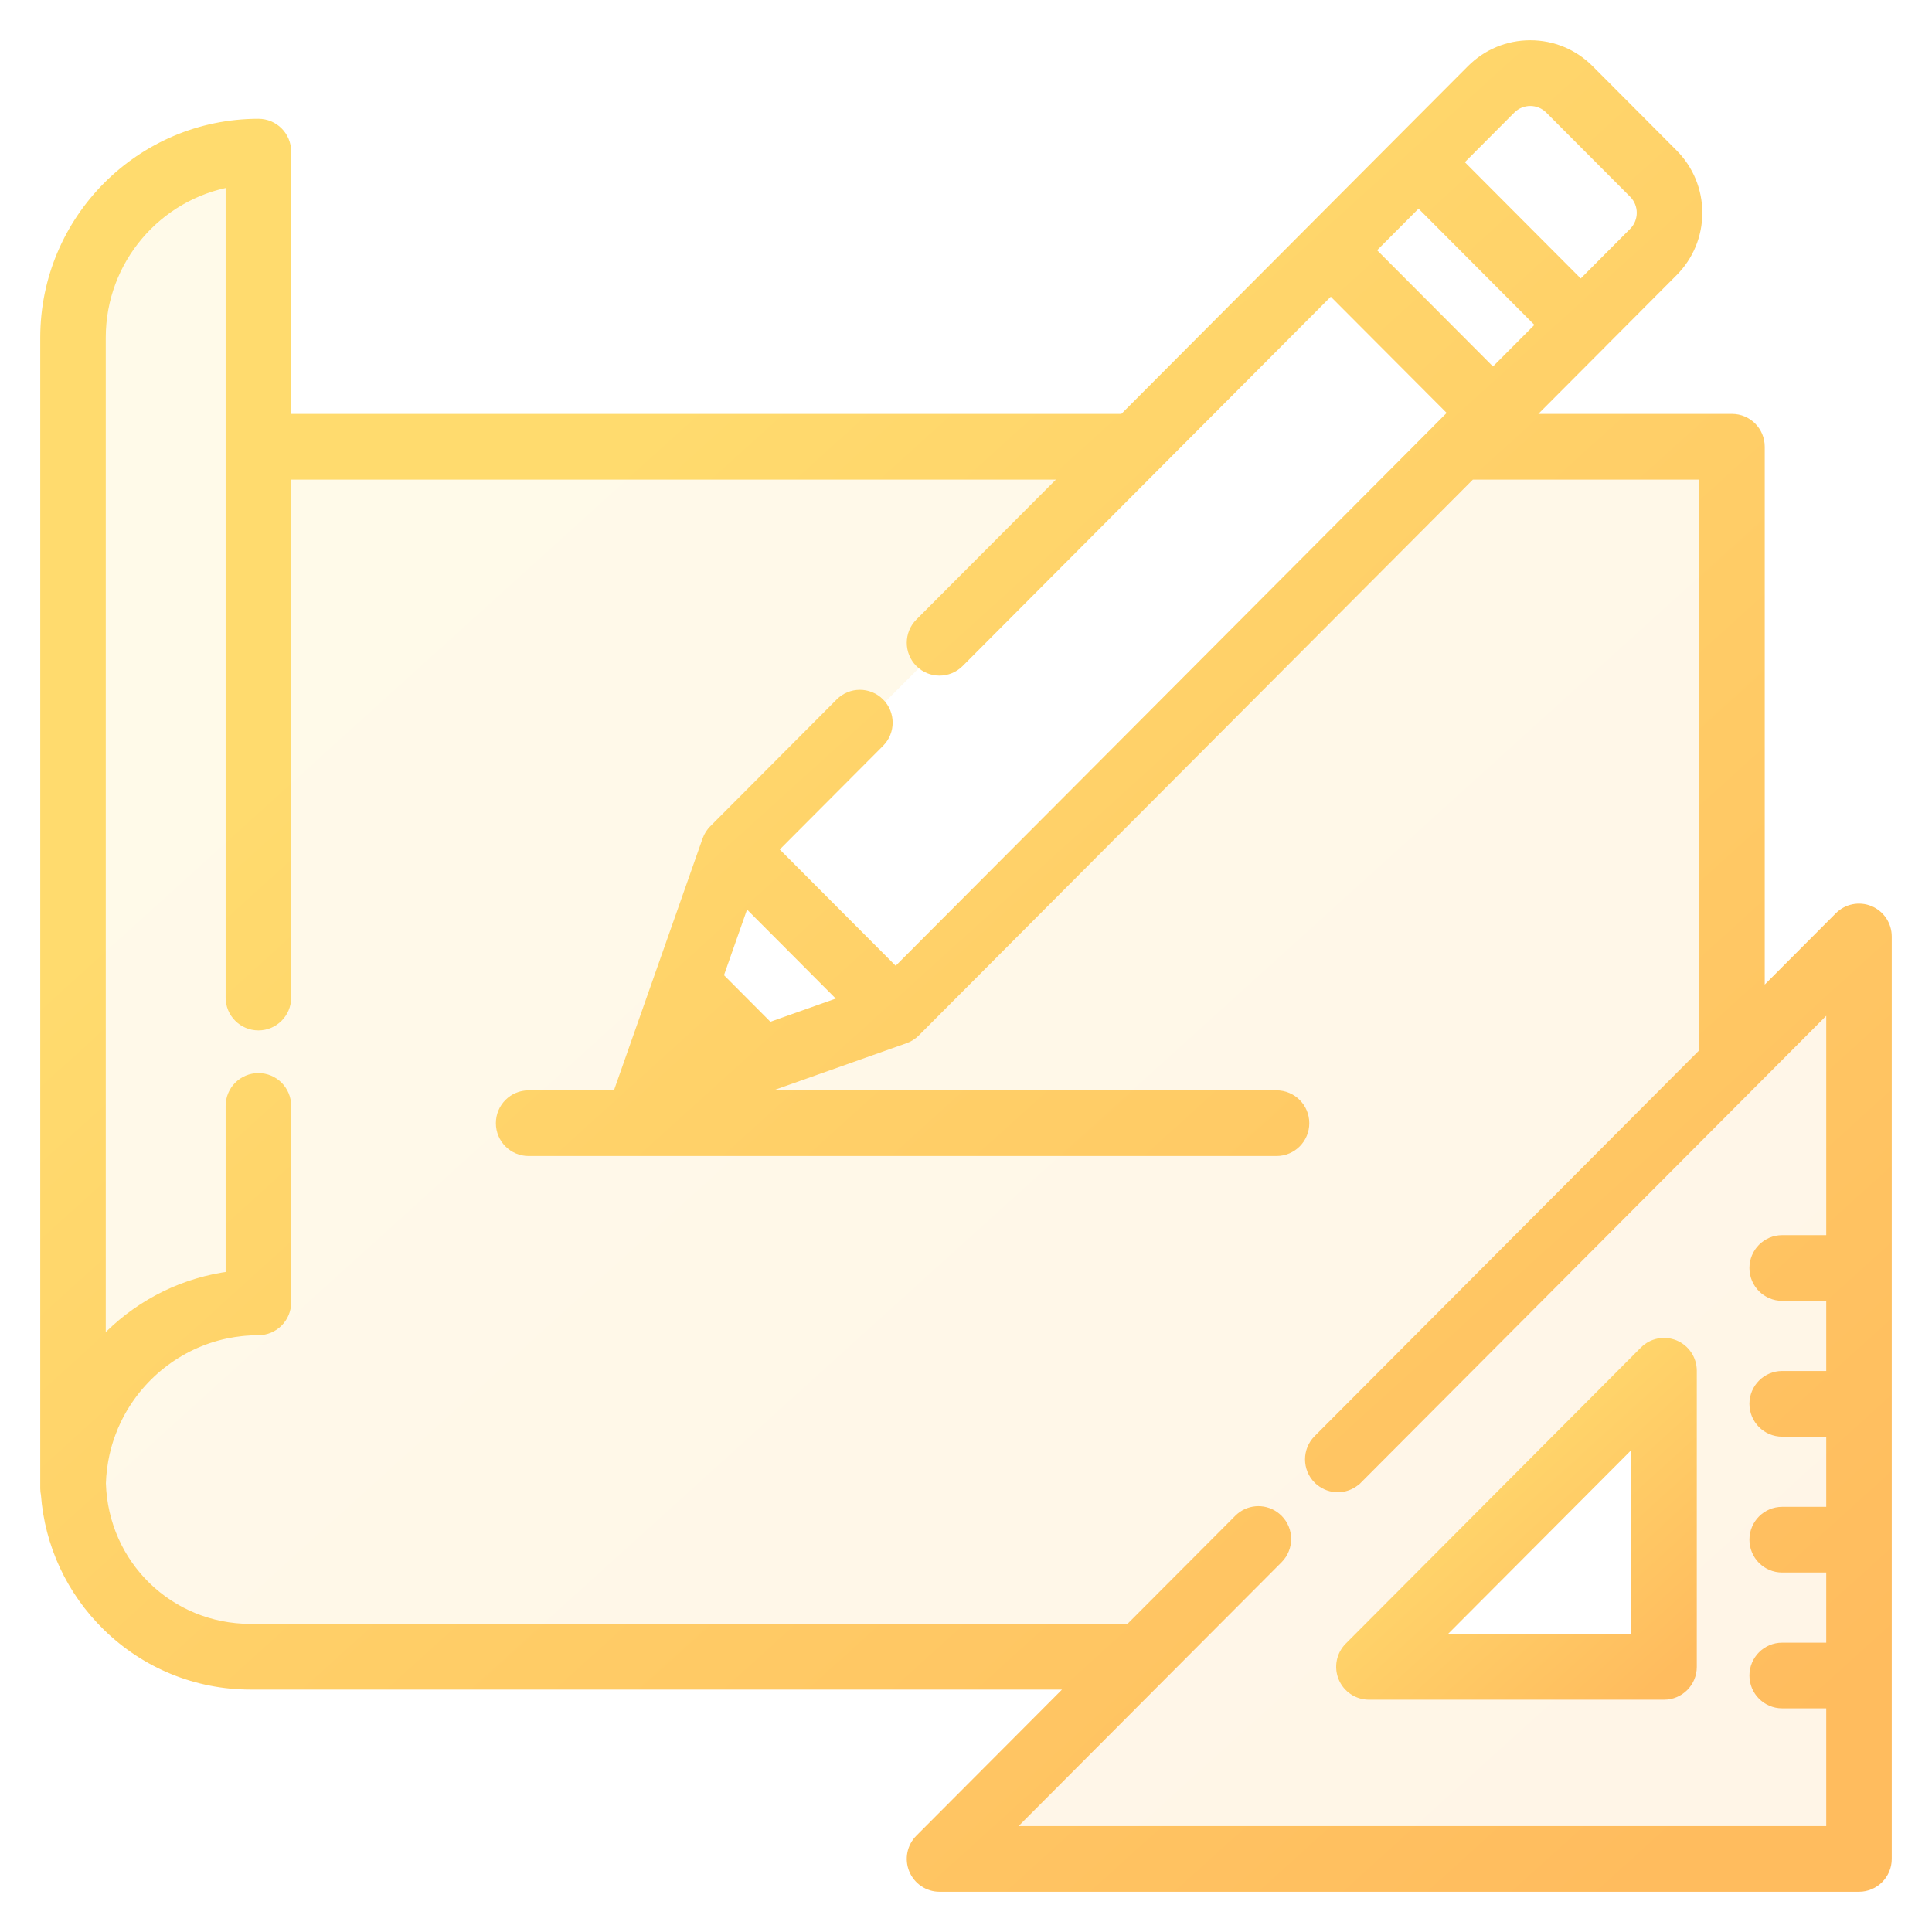
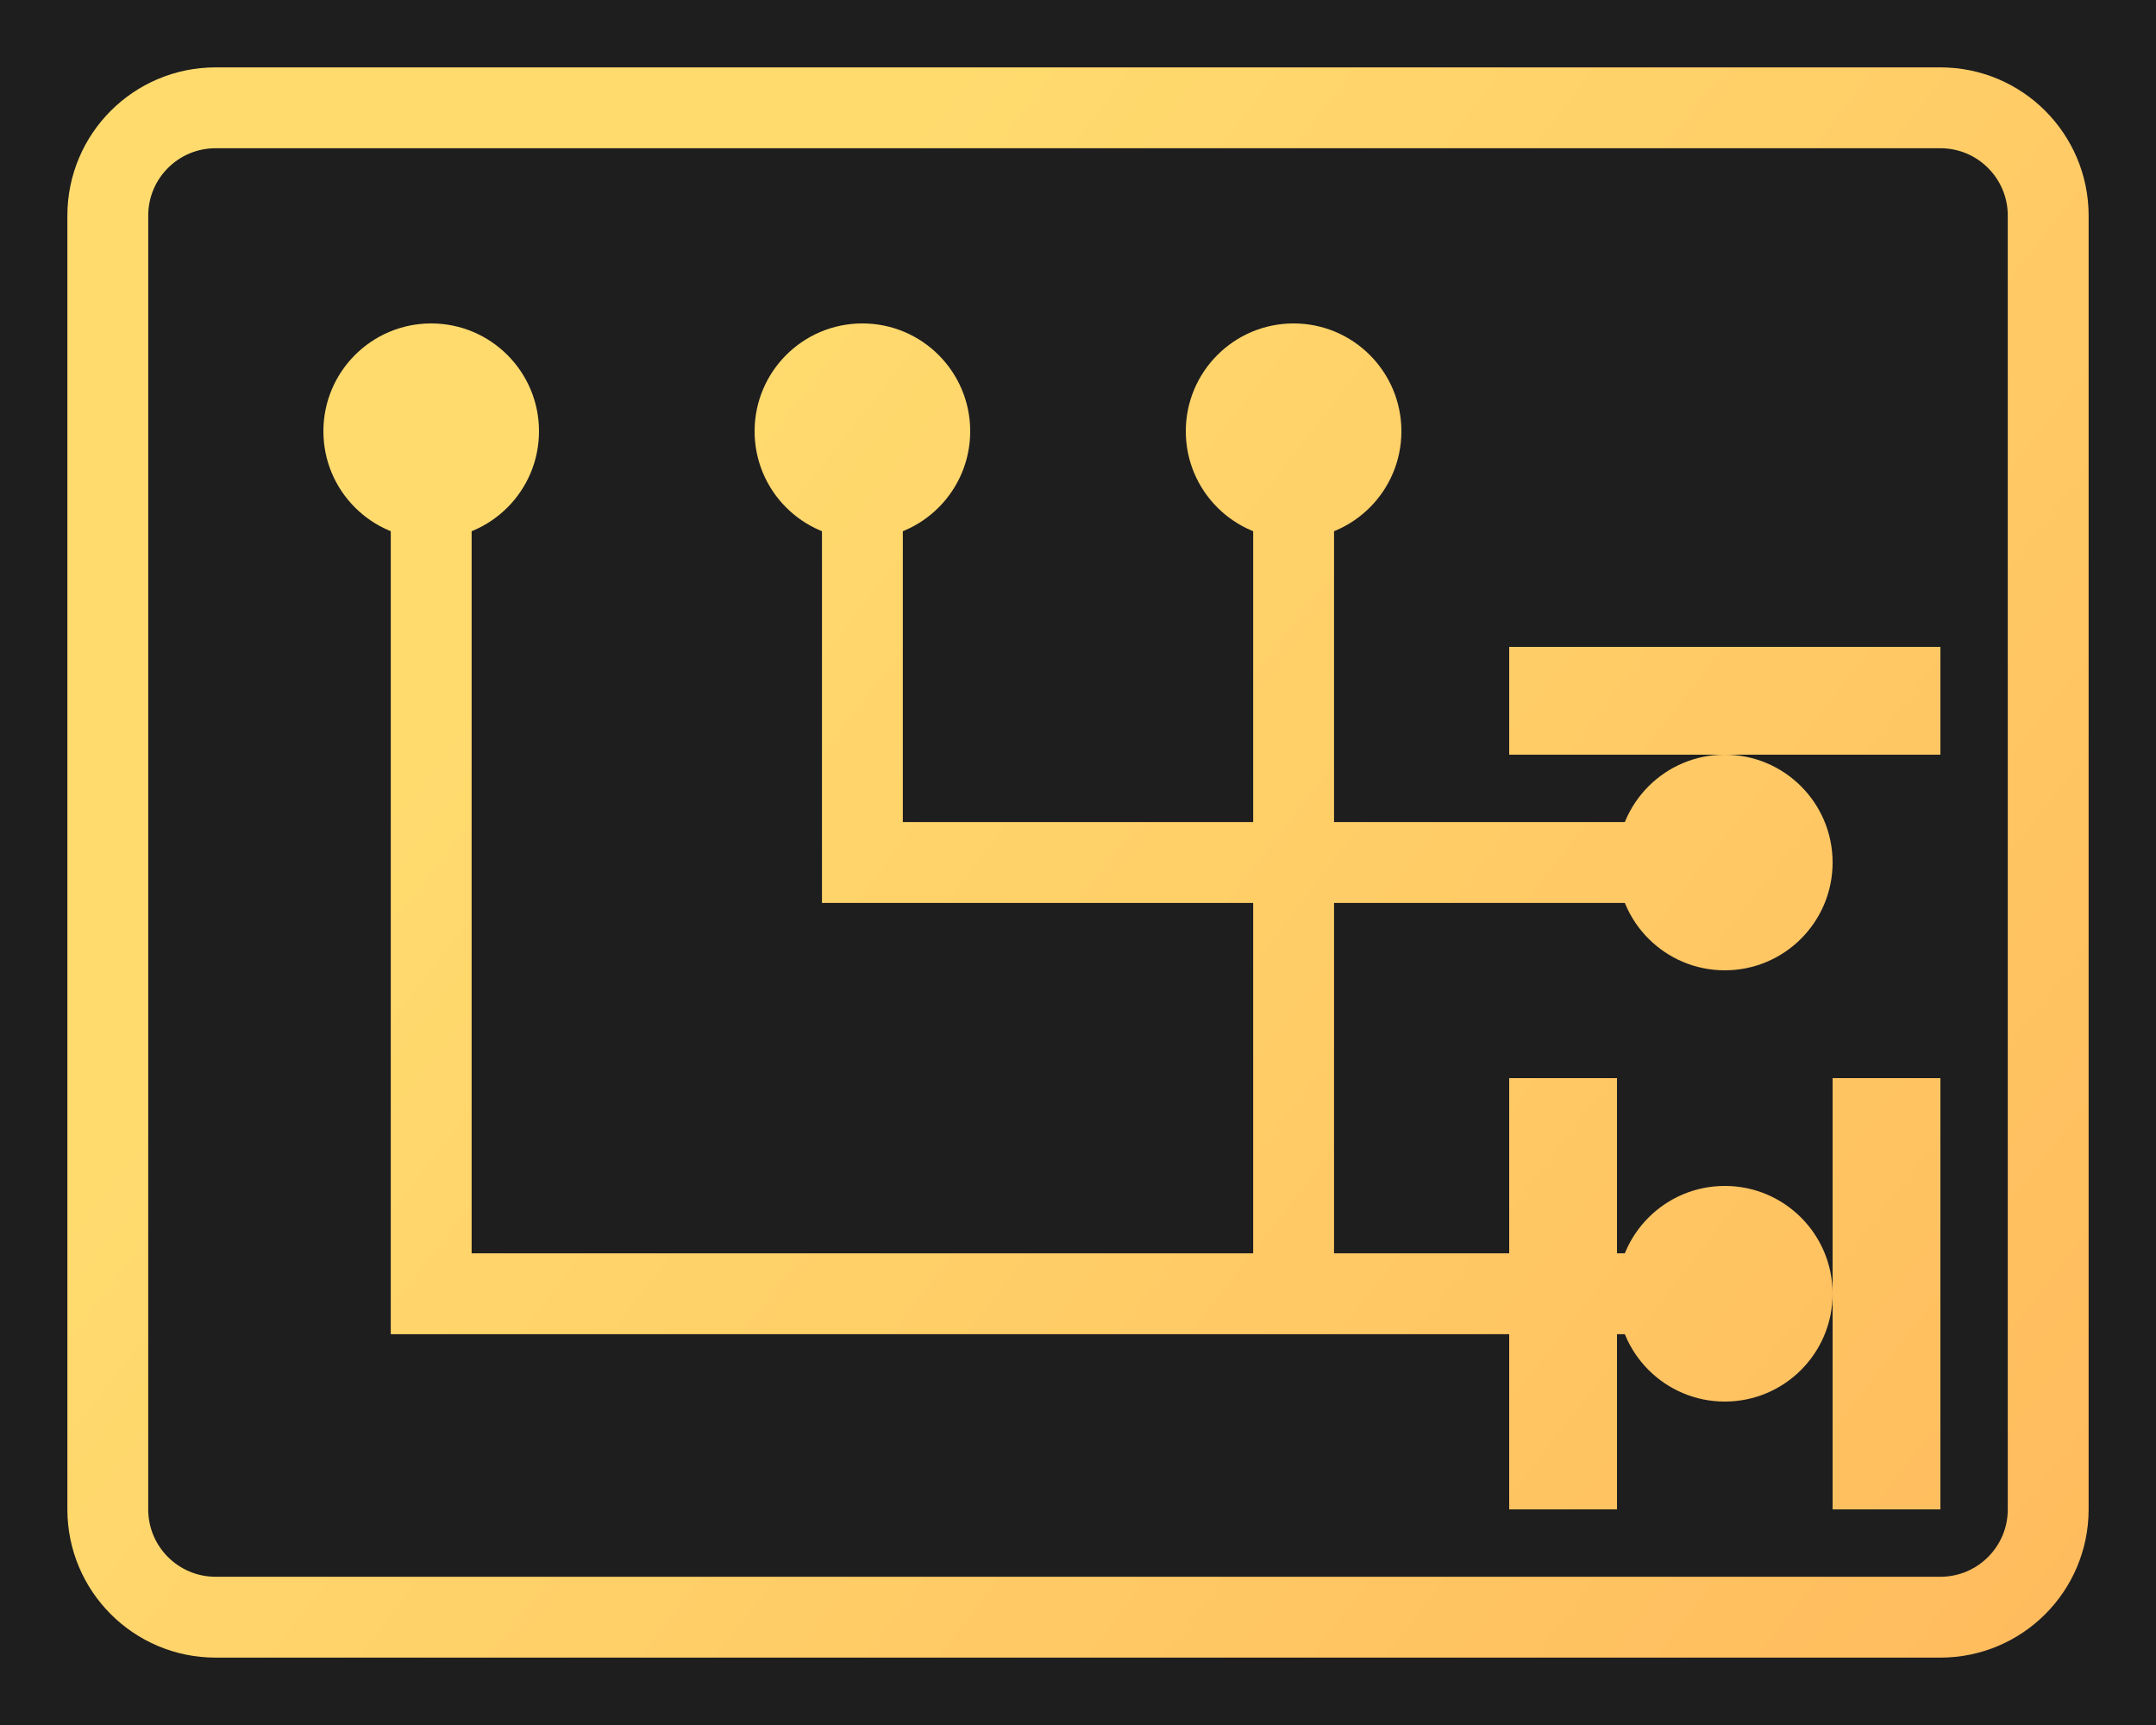
- <svg xmlns="http://www.w3.org/2000/svg" width="42" height="42" viewBox="0 0 42 42" fill="none">
-   <path opacity="0.15" fill-rule="evenodd" clip-rule="evenodd" d="M40.638 19.814C40.418 19.723 40.166 19.773 39.998 19.942L38.239 21.706V9.712C38.239 9.386 37.977 9.123 37.652 9.123H33.141L34.779 7.48L34.779 7.479L36.357 5.896C36.695 5.557 36.882 5.106 36.882 4.626C36.882 4.147 36.695 3.696 36.357 3.356L34.533 1.526C34.195 1.187 33.745 1 33.267 1C32.789 1 32.339 1.187 32.001 1.526L30.422 3.11L28.515 5.023L24.429 9.123H6.205V3.296C6.205 2.97 5.942 2.707 5.618 2.707C3.071 2.707 1 4.785 1 7.339V32.356C1 32.399 1.005 32.442 1.014 32.483C1.095 33.566 1.562 34.573 2.344 35.338C3.179 36.155 4.281 36.605 5.447 36.605H23.388L20.009 39.995C19.841 40.163 19.791 40.416 19.882 40.636C19.973 40.856 20.187 41 20.424 41H40.413C40.737 41 41 40.736 41 40.411V20.358C41 20.12 40.857 19.905 40.638 19.814ZM32.831 2.359C33.072 2.118 33.463 2.118 33.703 2.359L35.527 4.189C35.767 4.43 35.767 4.822 35.527 5.063L34.364 6.231L31.668 3.526L32.831 2.359ZM30.838 4.359L33.533 7.063L32.456 8.144L29.761 5.44L30.838 4.359ZM18.397 21.76L16.715 22.356L15.595 21.232L16.188 19.544L18.397 21.76ZM35.829 30.171L30.171 35.829C30.108 35.892 30.152 36 30.241 36H36V30.241C36 30.152 35.892 30.108 35.829 30.171ZM16 18.5L19.5 22L32.5 9L29 5.5L16 18.5Z" fill="url(#paint0_linear)" />
-   <path d="M36.4 29.255C36.18 29.164 35.928 29.214 35.76 29.383L29.344 35.819C29.176 35.988 29.126 36.241 29.217 36.461C29.308 36.681 29.522 36.825 29.759 36.825H36.175C36.499 36.825 36.762 36.561 36.762 36.236V29.799C36.762 29.561 36.619 29.346 36.4 29.255ZM31.176 35.647L35.588 31.221V35.647H31.176Z" fill="url(#paint1_linear)" stroke="url(#paint2_linear)" stroke-width="0.25" />
-   <path d="M40.638 19.814C40.418 19.723 40.166 19.773 39.998 19.942L38.239 21.706V9.712C38.239 9.386 37.977 9.123 37.652 9.123H33.141L34.779 7.48C34.779 7.48 34.779 7.479 34.779 7.479L36.357 5.896C36.695 5.557 36.882 5.106 36.882 4.626C36.882 4.147 36.695 3.696 36.357 3.356L34.533 1.526C34.195 1.187 33.745 1 33.267 1C32.789 1 32.339 1.187 32.001 1.526L30.422 3.11L28.515 5.023L24.429 9.123H6.205V3.296C6.205 2.97 5.942 2.707 5.618 2.707C3.071 2.707 1 4.785 1 7.339V32.356C1 32.399 1.005 32.442 1.014 32.483C1.095 33.566 1.562 34.573 2.344 35.338C3.179 36.155 4.281 36.605 5.447 36.605H23.388L20.009 39.995C19.841 40.163 19.791 40.416 19.882 40.636C19.973 40.856 20.187 41 20.424 41H40.413C40.737 41 41 40.736 41 40.411V20.358C41 20.12 40.857 19.905 40.638 19.814ZM32.831 2.359C33.072 2.118 33.463 2.118 33.703 2.359L35.527 4.189C35.767 4.43 35.767 4.822 35.527 5.063L34.364 6.231L31.668 3.526L32.831 2.359ZM30.838 4.359L33.533 7.063L32.456 8.144L29.761 5.44L30.838 4.359ZM39.826 26.976H38.743C38.419 26.976 38.156 27.24 38.156 27.565C38.156 27.891 38.419 28.154 38.743 28.154H39.826V29.929H38.743C38.419 29.929 38.156 30.193 38.156 30.518C38.156 30.844 38.419 31.107 38.743 31.107H39.826V32.882H38.743C38.419 32.882 38.156 33.146 38.156 33.471C38.156 33.797 38.419 34.06 38.743 34.06H39.826V35.835H38.743C38.419 35.835 38.156 36.099 38.156 36.424C38.156 36.749 38.419 37.013 38.743 37.013H39.826V39.822H21.842L27.772 33.873C28.001 33.643 28.001 33.27 27.772 33.04C27.746 33.014 27.717 32.991 27.688 32.97C27.459 32.813 27.145 32.836 26.942 33.04L24.562 35.427H5.448C3.667 35.427 2.233 34.032 2.177 32.249C2.18 32.137 2.189 32.026 2.203 31.917C2.203 31.916 2.203 31.915 2.203 31.915C2.21 31.863 2.218 31.811 2.227 31.759C2.228 31.753 2.229 31.747 2.23 31.741C2.238 31.695 2.247 31.65 2.257 31.604C2.26 31.591 2.263 31.579 2.266 31.566C2.275 31.527 2.285 31.489 2.295 31.451C2.3 31.43 2.306 31.41 2.312 31.389C2.321 31.359 2.33 31.329 2.339 31.3C2.349 31.27 2.359 31.241 2.369 31.212C2.376 31.192 2.383 31.171 2.391 31.151C2.405 31.112 2.42 31.074 2.436 31.036C2.44 31.025 2.445 31.014 2.449 31.003C2.469 30.956 2.49 30.91 2.512 30.864C2.513 30.862 2.514 30.86 2.515 30.858C2.974 29.905 3.858 29.194 4.917 28.973C4.92 28.973 4.923 28.972 4.926 28.971C4.975 28.961 5.024 28.953 5.073 28.945C5.082 28.944 5.09 28.942 5.098 28.941C5.143 28.934 5.188 28.928 5.233 28.923C5.246 28.922 5.258 28.92 5.271 28.919C5.314 28.914 5.358 28.912 5.402 28.909C5.416 28.908 5.43 28.906 5.444 28.906C5.501 28.903 5.559 28.901 5.618 28.901C5.942 28.901 6.205 28.638 6.205 28.312V24.042C6.205 23.716 5.942 23.453 5.618 23.453C5.293 23.453 5.03 23.716 5.03 24.042V27.76C4.039 27.886 3.119 28.33 2.393 29.041C2.317 29.115 2.245 29.193 2.174 29.272V7.339C2.174 5.635 3.41 4.215 5.03 3.935V21.686C5.03 22.011 5.293 22.275 5.618 22.275C5.942 22.275 6.205 22.011 6.205 21.686V10.301H23.255L20.009 13.557C19.78 13.787 19.78 14.16 20.009 14.39C20.238 14.62 20.61 14.62 20.839 14.39L25.087 10.128C25.087 10.128 25.087 10.128 25.087 10.128L28.93 6.273L31.626 8.977L31.309 9.294C31.309 9.295 31.309 9.295 31.309 9.295L19.471 21.172L16.775 18.467L19.108 16.126C19.338 15.896 19.338 15.523 19.108 15.293C18.879 15.063 18.507 15.063 18.278 15.293L15.529 18.051C15.515 18.066 15.501 18.081 15.488 18.097C15.484 18.102 15.48 18.108 15.476 18.114C15.468 18.125 15.46 18.136 15.452 18.147C15.448 18.154 15.444 18.161 15.44 18.168C15.433 18.179 15.427 18.19 15.421 18.201C15.418 18.209 15.414 18.216 15.411 18.224C15.405 18.235 15.401 18.247 15.396 18.259C15.395 18.263 15.393 18.267 15.391 18.271L14.247 21.522L13.467 23.738C13.457 23.768 13.45 23.798 13.444 23.828H11.492C11.167 23.828 10.905 24.092 10.905 24.417C10.905 24.742 11.167 25.006 11.492 25.006H27.75C28.075 25.006 28.338 24.742 28.338 24.417C28.338 24.092 28.075 23.828 27.75 23.828H16.085L19.666 22.56C19.669 22.559 19.672 22.557 19.675 22.556C19.689 22.551 19.702 22.545 19.716 22.539C19.721 22.537 19.727 22.534 19.732 22.532C19.746 22.525 19.76 22.517 19.773 22.509C19.778 22.506 19.782 22.503 19.786 22.501C19.801 22.492 19.814 22.482 19.828 22.471C19.831 22.469 19.835 22.466 19.838 22.464C19.854 22.45 19.87 22.436 19.886 22.421L31.967 10.301H37.065V22.884L28.667 31.309C28.438 31.539 28.438 31.912 28.667 32.142C28.681 32.156 28.696 32.17 28.712 32.182C28.819 32.27 28.951 32.315 29.082 32.315C29.214 32.315 29.345 32.27 29.453 32.182C29.468 32.17 29.483 32.156 29.497 32.142L29.498 32.142L39.826 21.78V26.976ZM18.397 21.76L16.715 22.356L15.595 21.232L16.188 19.544L18.397 21.76Z" fill="url(#paint3_linear)" stroke="url(#paint4_linear)" stroke-width="0.25" />
+ <svg xmlns="http://www.w3.org/2000/svg" viewBox="0 0 40 32" fill="none">
  <defs>
-     <linearGradient id="paint0_linear" x1="3.267" y1="1" x2="37.8" y2="39.133" gradientUnits="userSpaceOnUse">
-       <stop offset="0.259" stop-color="#FFDB6E" />
-       <stop offset="1" stop-color="#FFBC5E" />
-     </linearGradient>
-     <linearGradient id="paint1_linear" x1="29.602" y1="29.21" x2="36.178" y2="36.448" gradientUnits="userSpaceOnUse">
-       <stop offset="0.259" stop-color="#FFDB6E" />
-       <stop offset="1" stop-color="#FFBC5E" />
-     </linearGradient>
-     <linearGradient id="paint2_linear" x1="29.602" y1="29.21" x2="36.178" y2="36.448" gradientUnits="userSpaceOnUse">
-       <stop offset="0.259" stop-color="#FFDB6E" />
-       <stop offset="1" stop-color="#FFBC5E" />
-     </linearGradient>
-     <linearGradient id="paint3_linear" x1="3.267" y1="1" x2="37.8" y2="39.133" gradientUnits="userSpaceOnUse">
-       <stop offset="0.259" stop-color="#FFDB6E" />
-       <stop offset="1" stop-color="#FFBC5E" />
-     </linearGradient>
-     <linearGradient id="paint4_linear" x1="3.267" y1="1" x2="37.8" y2="39.133" gradientUnits="userSpaceOnUse">
+     <linearGradient id="circuitGradient" x1="2" y1="2" x2="38" y2="30" gradientUnits="userSpaceOnUse">
      <stop offset="0.259" stop-color="#FFDB6E" />
      <stop offset="1" stop-color="#FFBC5E" />
    </linearGradient>
  </defs>
+   <rect x="0" y="0" width="40" height="32" fill="#1e1e1f" />
+   <rect x="2" y="2" width="36" height="28" rx="2" stroke="url(#circuitGradient)" stroke-width="1.5" fill="none" />
+   <path d="M 8 8 L 8 24 L 32 24" stroke="url(#circuitGradient)" stroke-width="1.5" fill="none" />
+   <path d="M 16 8 L 16 16 L 32 16" stroke="url(#circuitGradient)" stroke-width="1.5" fill="none" />
+   <path d="M 24 8 L 24 24" stroke="url(#circuitGradient)" stroke-width="1.5" fill="none" />
+   <circle cx="8" cy="8" r="2" fill="url(#circuitGradient)" />
+   <circle cx="16" cy="8" r="2" fill="url(#circuitGradient)" />
+   <circle cx="24" cy="8" r="2" fill="url(#circuitGradient)" />
+   <circle cx="32" cy="16" r="2" fill="url(#circuitGradient)" />
+   <circle cx="32" cy="24" r="2" fill="url(#circuitGradient)" />
+   <rect x="28" y="12" width="8" height="2" fill="url(#circuitGradient)" />
+   <rect x="28" y="20" width="2" height="8" fill="url(#circuitGradient)" />
+   <rect x="34" y="20" width="2" height="8" fill="url(#circuitGradient)" />
</svg>
